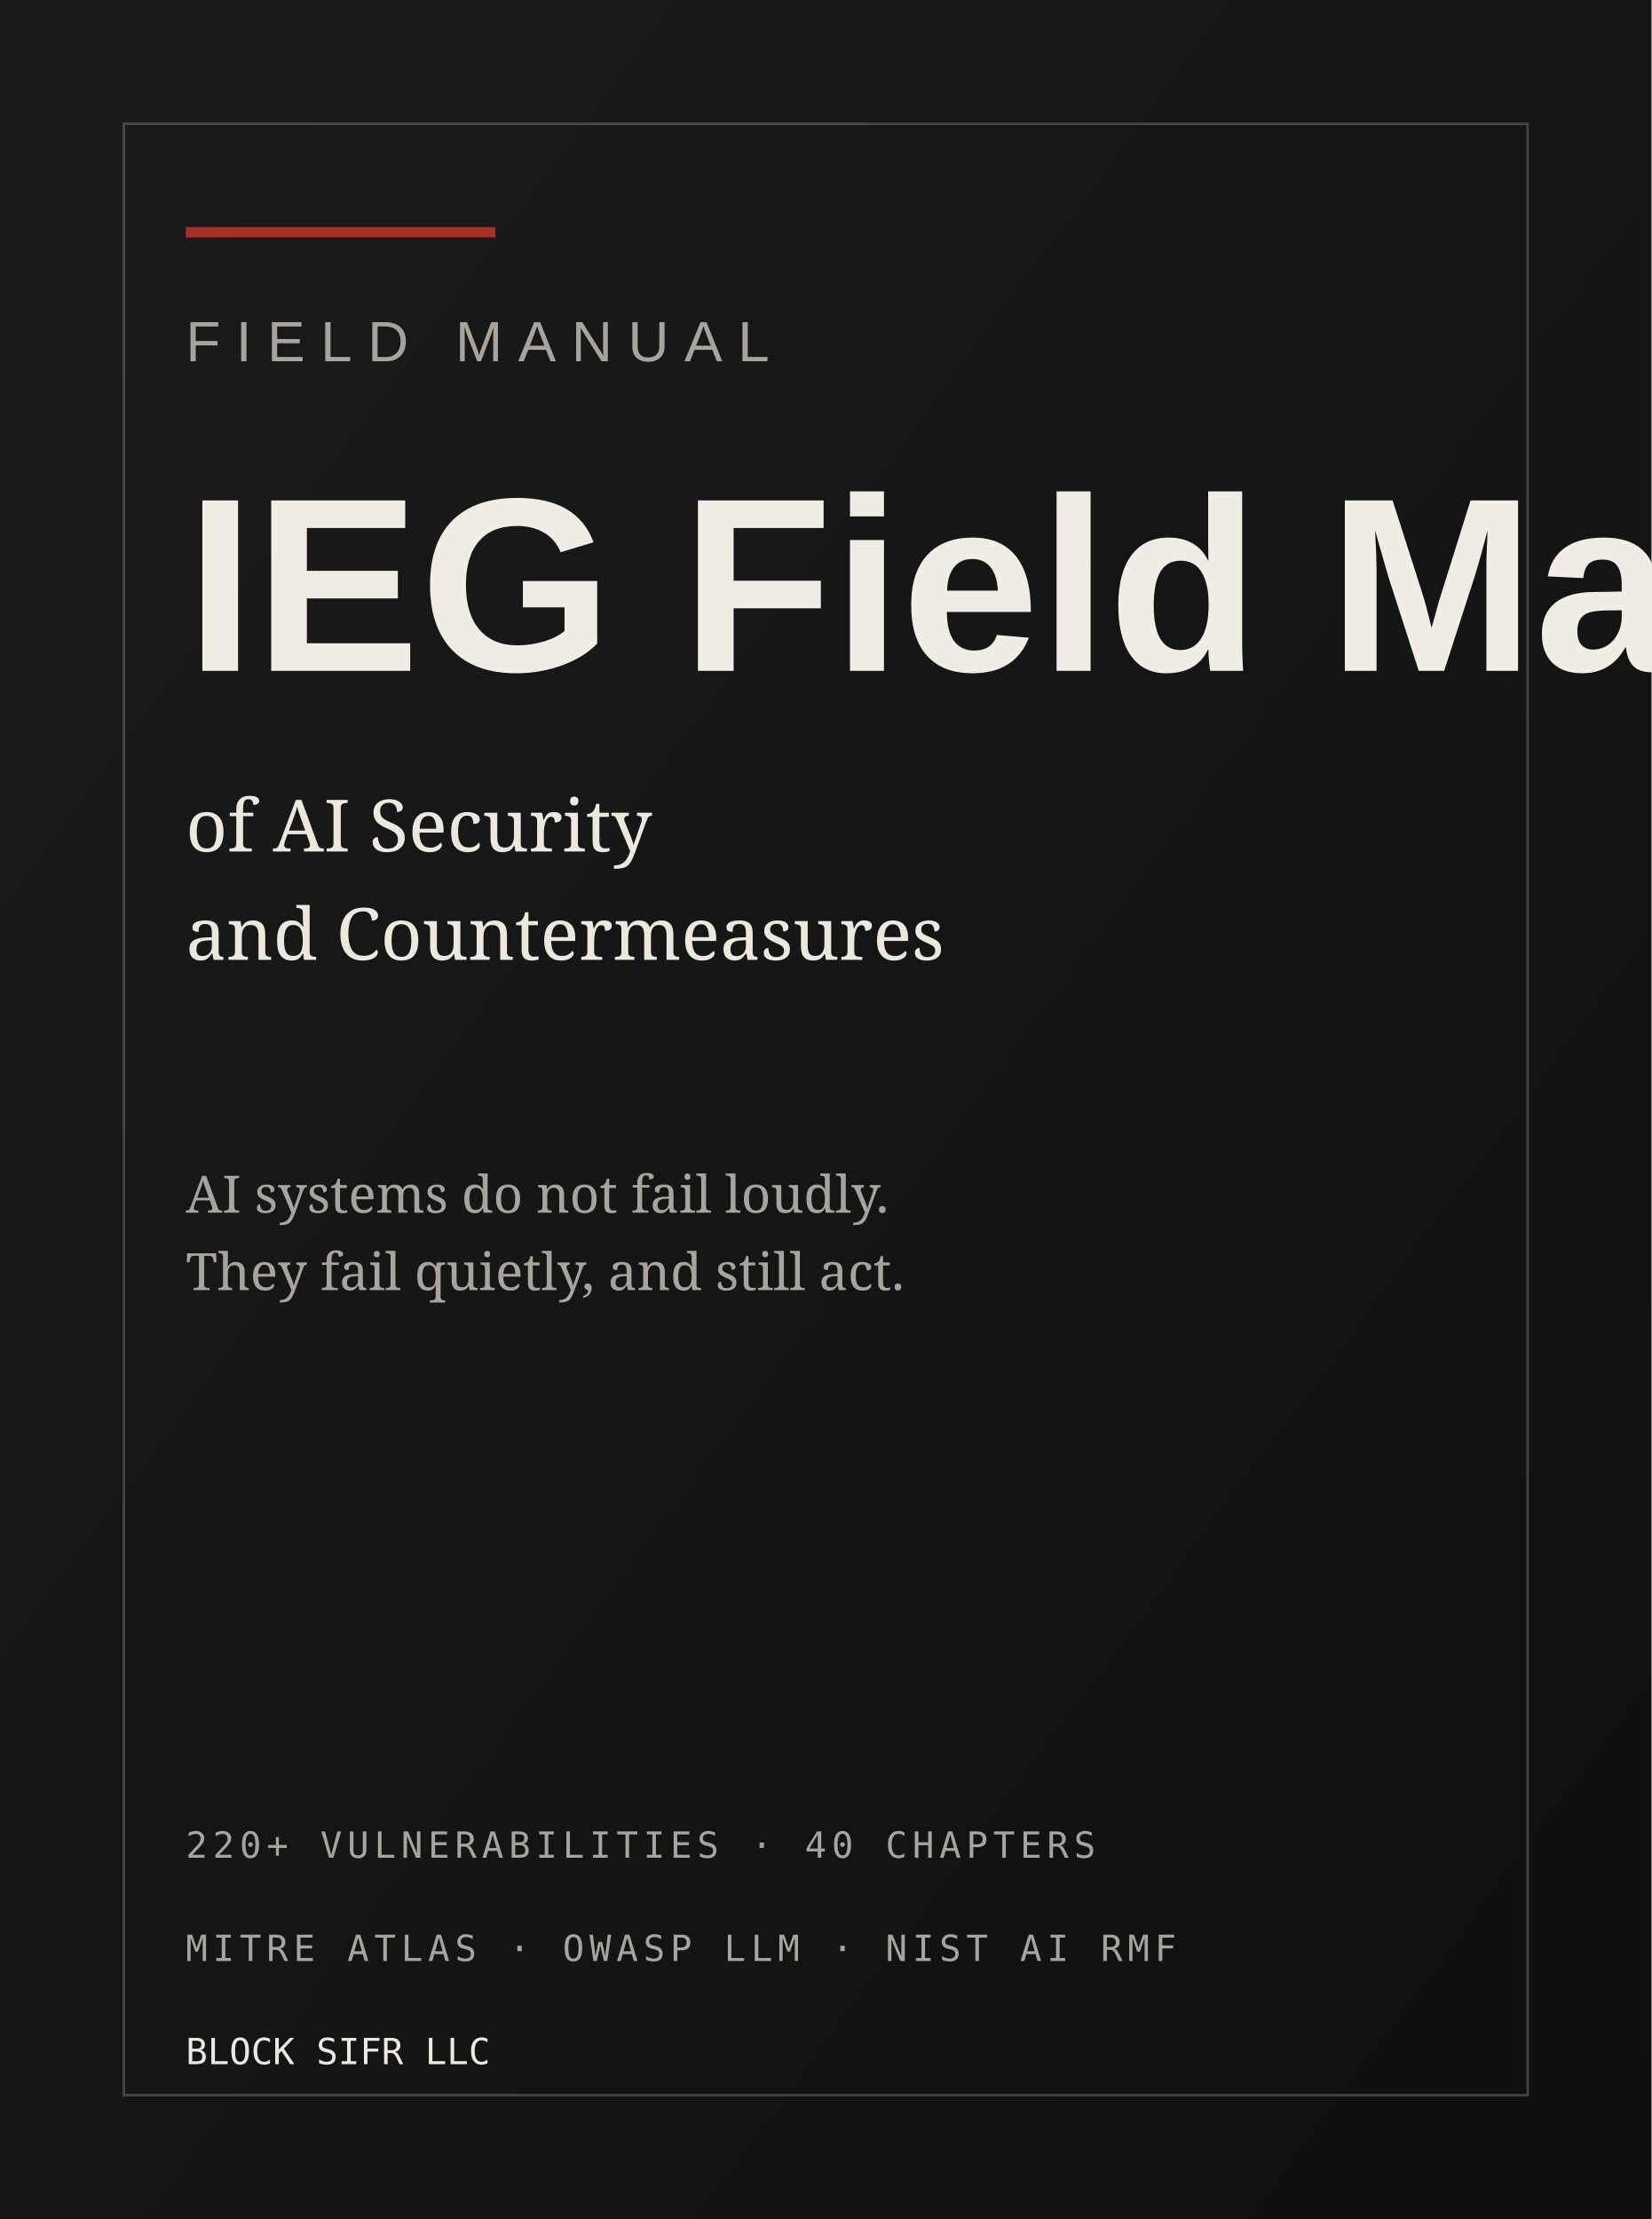
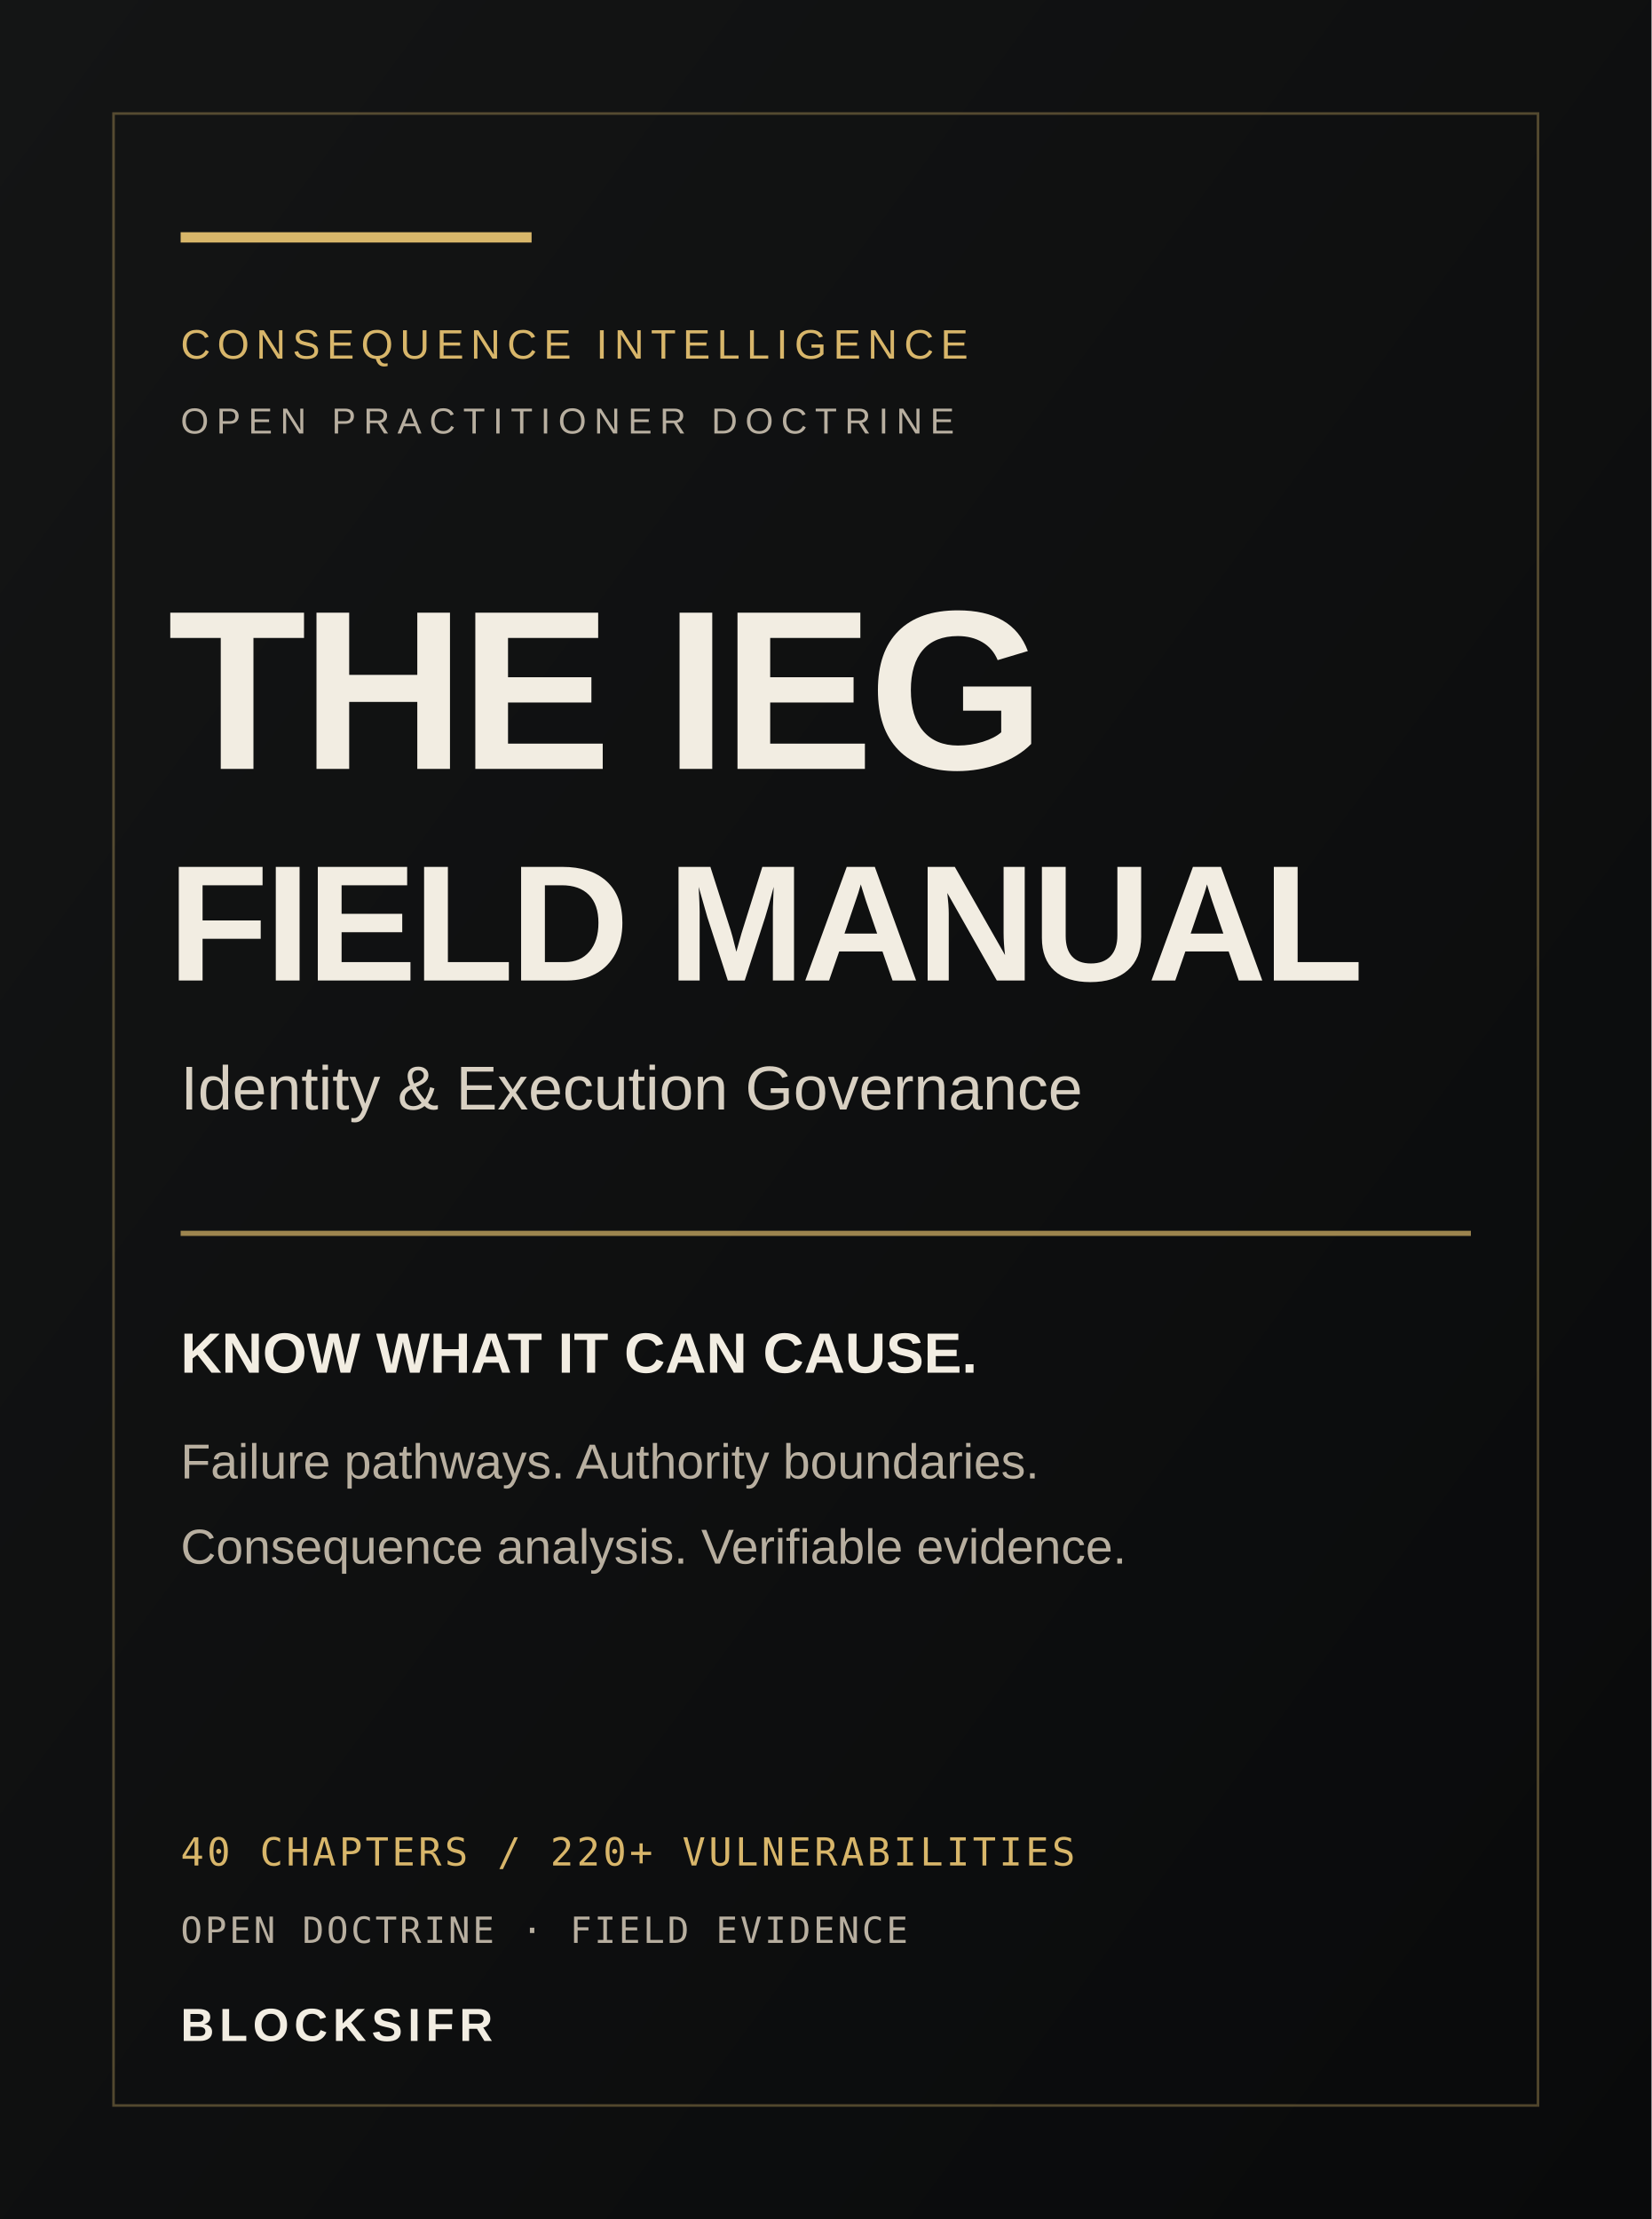
<svg xmlns="http://www.w3.org/2000/svg" width="640" height="860" viewBox="0 0 640 860" role="img" aria-labelledby="title desc">
  <defs>
    <linearGradient id="shade" x1="0" y1="0" x2="1" y2="1">
-       <stop offset="0%" stop-color="#1a1b1b" />
-       <stop offset="100%" stop-color="#0e0f0f" />
+       <stop offset="0%" stop-color="#141515" />
+       <stop offset="100%" stop-color="#090a0b" />
    </linearGradient>
  </defs>
  <rect width="640" height="860" fill="url(#shade)" />
-   <rect x="48" y="48" width="544" height="764" fill="none" stroke="#eee8dc" stroke-opacity="0.22" />
-   <rect x="72" y="88" width="120" height="4" fill="#a92f27" />
-   <text x="72" y="140" font-family="Arial Narrow, Arial, sans-serif" font-size="22" letter-spacing="6" fill="#a9a39a">FIELD MANUAL</text>
-   <text x="72" y="260" font-family="Arial Narrow, Arial, sans-serif" font-size="96" font-weight="700" fill="#f2ede4">IEG Field Manual</text>
-   <text x="72" y="330" font-family="Georgia, serif" font-size="28" fill="#eee8dc">of AI Security</text>
-   <text x="72" y="372" font-family="Georgia, serif" font-size="28" fill="#eee8dc">and Countermeasures</text>
-   <text x="72" y="470" font-family="Georgia, serif" font-size="20" fill="#a9a39a">AI systems do not fail loudly.</text>
-   <text x="72" y="500" font-family="Georgia, serif" font-size="20" fill="#a9a39a">They fail quietly, and still act.</text>
-   <text x="72" y="720" font-family="ui-monospace, monospace" font-size="14" letter-spacing="2" fill="#a9a39a">220+ VULNERABILITIES  ·  40 CHAPTERS</text>
-   <text x="72" y="760" font-family="ui-monospace, monospace" font-size="14" letter-spacing="2" fill="#a9a39a">MITRE ATLAS  ·  OWASP LLM  ·  NIST AI RMF</text>
-   <text x="72" y="800" font-family="ui-monospace, monospace" font-size="14" fill="#eee8dc">BLOCK SIFR LLC</text>
+   <rect x="44" y="44" width="552" height="772" fill="none" stroke="#d8b66a" stroke-opacity="0.34" />
+   <rect x="70" y="90" width="136" height="4" fill="#d8b66a" />
+   <text x="70" y="139" font-family="Arial,sans-serif" font-size="16" letter-spacing="2.6" fill="#d8b66a">CONSEQUENCE INTELLIGENCE</text>
+   <text x="70" y="168" font-family="Arial,sans-serif" font-size="14" letter-spacing="3" fill="#b8afa0">OPEN PRACTITIONER DOCTRINE</text>
+   <text x="65" y="298" font-family="Arial Narrow,Arial,sans-serif" font-size="88" font-weight="700" letter-spacing="-2" fill="#f2ede2">THE IEG</text>
+   <text x="65" y="380" font-family="Arial Narrow,Arial,sans-serif" font-size="64" font-weight="700" letter-spacing="-1.5" fill="#f2ede2">FIELD MANUAL</text>
+   <text x="70" y="430" font-family="Arial,sans-serif" font-size="24" fill="#d8d0c2">Identity &amp; Execution Governance</text>
+   <path d="M70 478H570" stroke="#d8b66a" stroke-width="2" opacity=".7" />
+   <text x="70" y="532" font-family="Arial,sans-serif" font-size="22" font-weight="700" fill="#f2ede2">KNOW WHAT IT CAN CAUSE.</text>
+   <text x="70" y="573" font-family="Arial,sans-serif" font-size="19" fill="#b8afa0">Failure pathways. Authority boundaries.</text>
+   <text x="70" y="606" font-family="Arial,sans-serif" font-size="19" fill="#b8afa0">Consequence analysis. Verifiable evidence.</text>
+   <text x="70" y="723" font-family="ui-monospace,monospace" font-size="15" letter-spacing="1.2" fill="#d8b66a">40 CHAPTERS / 220+ VULNERABILITIES</text>
+   <text x="70" y="753" font-family="ui-monospace,monospace" font-size="14" letter-spacing="1" fill="#b8afa0">OPEN DOCTRINE · FIELD EVIDENCE</text>
+   <text x="70" y="791" font-family="Arial,sans-serif" font-size="18" font-weight="700" letter-spacing="2" fill="#f2ede2">BLOCKSIFR</text>
</svg>
